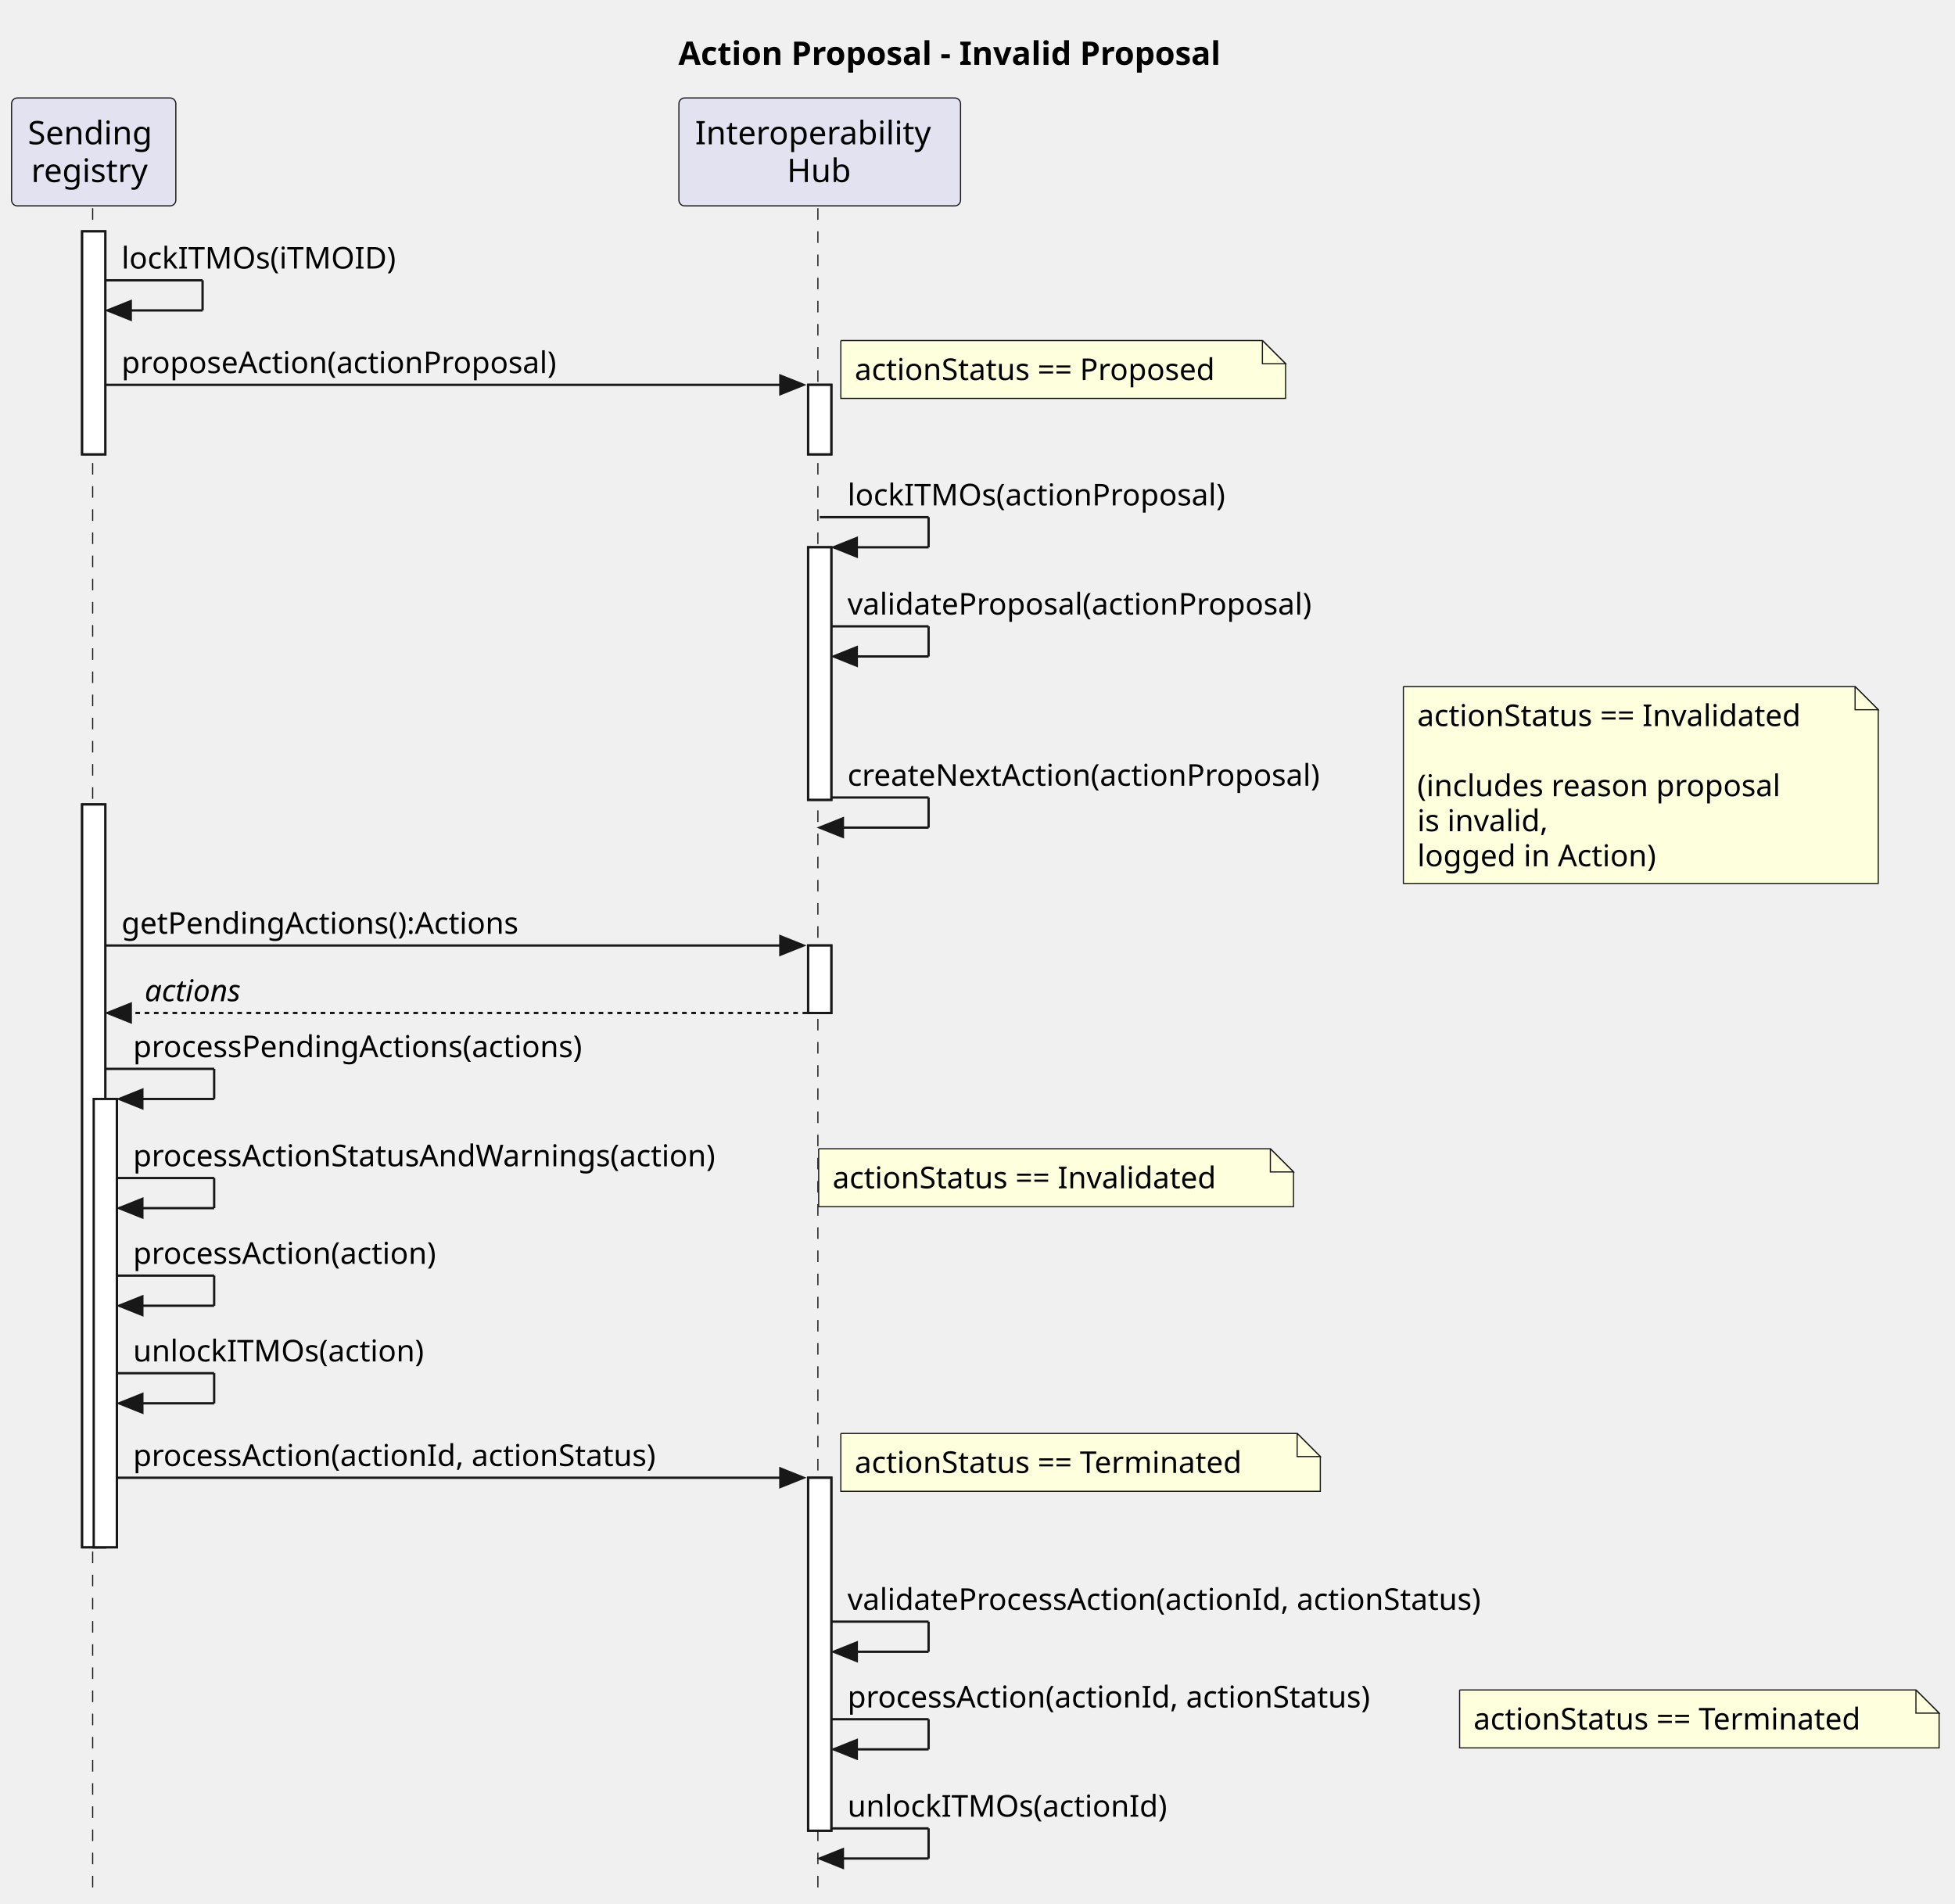
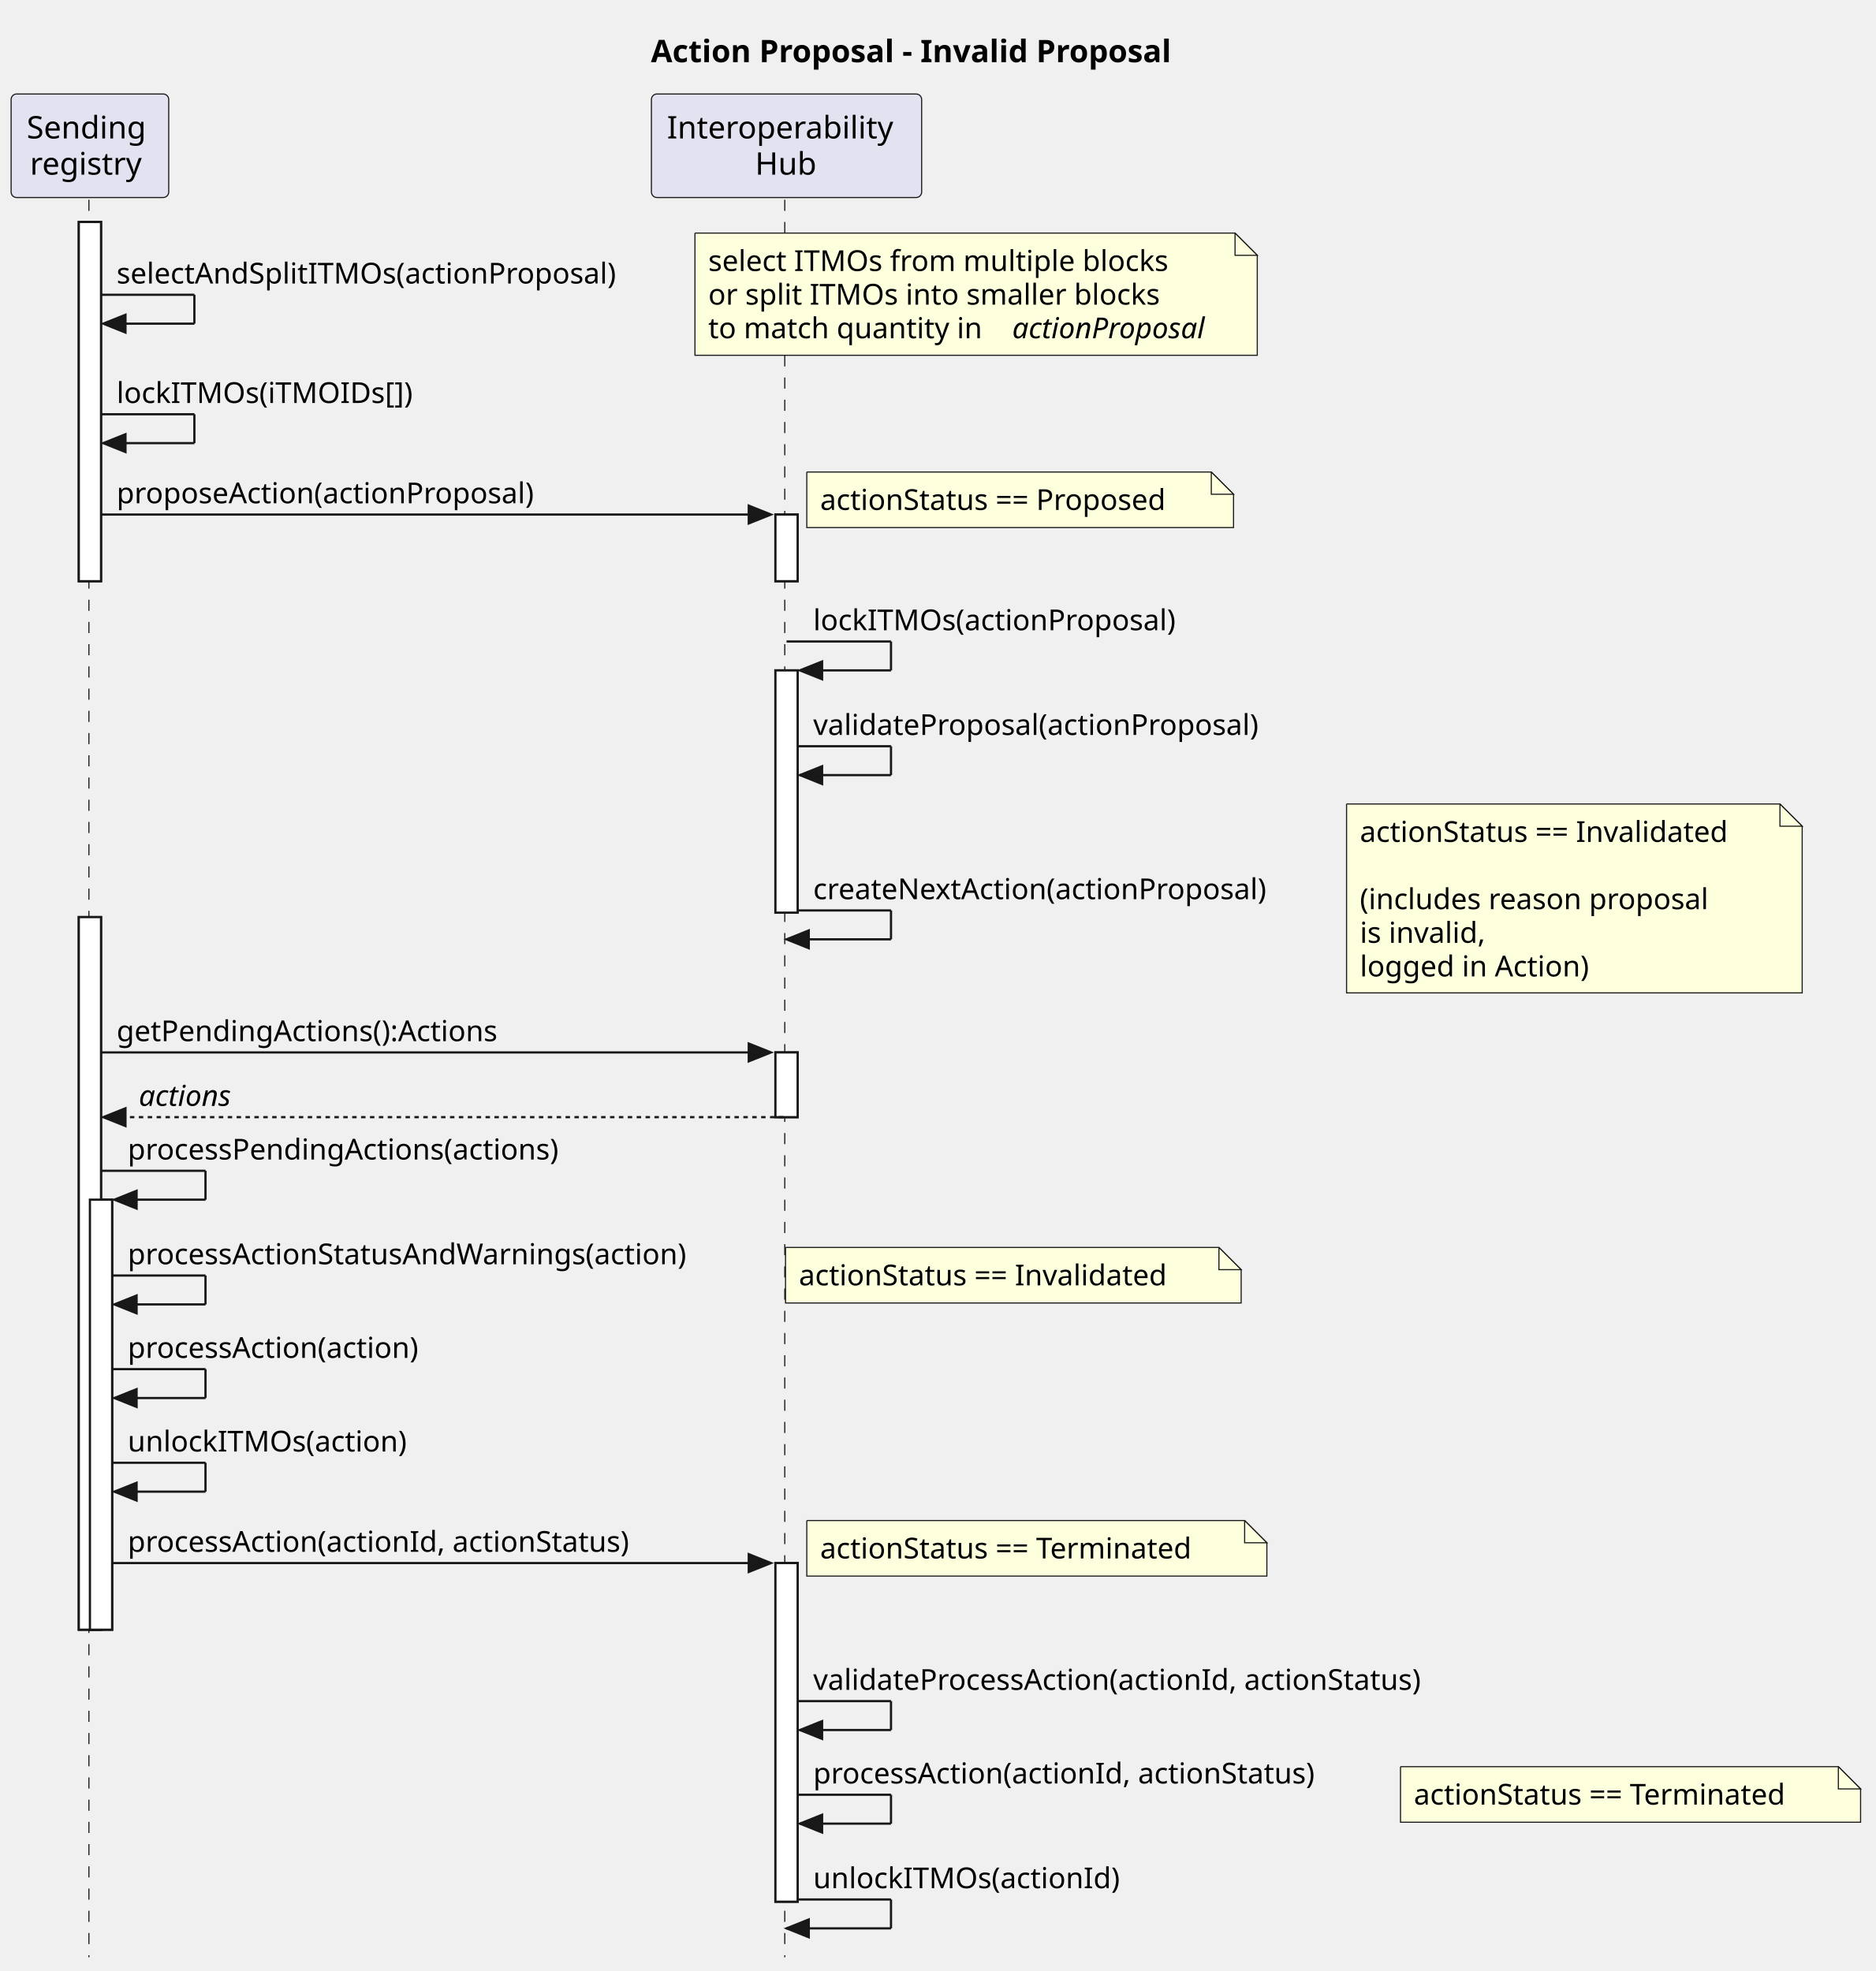
- <svg xmlns="http://www.w3.org/2000/svg" contentStyleType="text/css" data-diagram-type="SEQUENCE" height="822px" preserveAspectRatio="none" style="width:844px;height:822px;background:#FFFFFF;" version="1.1" viewBox="0 0 844 822" width="844px" zoomAndPan="magnify">
+ <svg xmlns="http://www.w3.org/2000/svg" contentStyleType="text/css" data-diagram-type="SEQUENCE" height="887px" preserveAspectRatio="none" style="width:844px;height:887px;background:#FFFFFF;" version="1.1" viewBox="0 0 844 887" width="844px" zoomAndPan="magnify">
  <defs />
  <g>
    <text fill="#000000" font-family="sans-serif" font-size="14" font-weight="bold" lengthAdjust="spacing" textLength="266.889" x="292.867" y="27.995">Action Proposal - Invalid Proposal</text>
    <g>
-       <rect fill="#FFFFFF" height="96.266" style="stroke:#181818;stroke-width:1;" width="10" x="35.455" y="99.891" />
+       <rect fill="#FFFFFF" height="161.664" style="stroke:#181818;stroke-width:1;" width="10" x="35.455" y="99.891" />
    </g>
    <g>
-       <rect fill="#FFFFFF" height="320.695" style="stroke:#181818;stroke-width:1;" width="10" x="35.455" y="347.32" />
+       <rect fill="#FFFFFF" height="320.695" style="stroke:#181818;stroke-width:1;" width="10" x="35.455" y="412.719" />
    </g>
    <g>
-       <rect fill="#FFFFFF" height="193.531" style="stroke:#181818;stroke-width:1;" width="10" x="40.455" y="474.484" />
+       <rect fill="#FFFFFF" height="193.531" style="stroke:#181818;stroke-width:1;" width="10" x="40.455" y="539.883" />
    </g>
    <g>
-       <rect fill="#FFFFFF" height="30" style="stroke:#181818;stroke-width:1;" width="10" x="348.887" y="166.156" />
+       <rect fill="#FFFFFF" height="30" style="stroke:#181818;stroke-width:1;" width="10" x="348.887" y="231.555" />
    </g>
    <g>
-       <rect fill="#FFFFFF" height="109.031" style="stroke:#181818;stroke-width:1;" width="10" x="348.887" y="236.289" />
+       <rect fill="#FFFFFF" height="109.031" style="stroke:#181818;stroke-width:1;" width="10" x="348.887" y="301.688" />
    </g>
    <g>
-       <rect fill="#FFFFFF" height="29.133" style="stroke:#181818;stroke-width:1;" width="10" x="348.887" y="408.219" />
+       <rect fill="#FFFFFF" height="29.133" style="stroke:#181818;stroke-width:1;" width="10" x="348.887" y="473.617" />
    </g>
    <g>
-       <rect fill="#FFFFFF" height="152.398" style="stroke:#181818;stroke-width:1;" width="10" x="348.887" y="638.016" />
+       <rect fill="#FFFFFF" height="152.398" style="stroke:#181818;stroke-width:1;" width="10" x="348.887" y="703.414" />
    </g>
    <g>
-       <rect fill="transparent" height="725.523" width="8" x="36.455" y="89.891" />
-       <line style="stroke:#181818;stroke-width:0.5;stroke-dasharray:5.0,5.0;" x1="40" x2="40" y1="89.891" y2="815.414" />
+       <rect fill="transparent" height="790.922" width="8" x="36.455" y="89.891" />
+       <line style="stroke:#181818;stroke-width:0.5;stroke-dasharray:5.0,5.0;" x1="40" x2="40" y1="89.891" y2="880.812" />
    </g>
    <g>
-       <rect fill="transparent" height="725.523" width="8" x="349.887" y="89.891" />
-       <line style="stroke:#181818;stroke-width:0.5;stroke-dasharray:5.0,5.0;" x1="353.092" x2="353.092" y1="89.891" y2="815.414" />
+       <rect fill="transparent" height="790.922" width="8" x="349.887" y="89.891" />
+       <line style="stroke:#181818;stroke-width:0.5;stroke-dasharray:5.0,5.0;" x1="353.092" x2="353.092" y1="89.891" y2="880.812" />
    </g>
    <rect fill="#E2E2F0" height="46.594" rx="2.5" ry="2.5" style="stroke:#181818;stroke-width:0.5;" width="70.909" x="5" y="42.297" />
    <text fill="#000000" font-family="sans-serif" font-size="14" lengthAdjust="spacing" textLength="56.909" x="12" y="62.292">Sending</text>
    <text fill="#000000" font-family="sans-serif" font-size="14" lengthAdjust="spacing" textLength="53.97" x="13.47" y="78.589">registry</text>
    <rect fill="#E2E2F0" height="46.594" rx="2.5" ry="2.5" style="stroke:#181818;stroke-width:0.5;" width="121.591" x="293.092" y="42.297" />
    <text fill="#000000" font-family="sans-serif" font-size="14" lengthAdjust="spacing" textLength="107.591" x="300.092" y="62.292">Interoperability</text>
    <text fill="#000000" font-family="sans-serif" font-size="14" lengthAdjust="spacing" textLength="28.287" x="339.744" y="78.589">Hub</text>
    <g>
-       <rect fill="#FFFFFF" height="96.266" style="stroke:#181818;stroke-width:1;" width="10" x="35.455" y="99.891" />
+       <rect fill="#FFFFFF" height="161.664" style="stroke:#181818;stroke-width:1;" width="10" x="35.455" y="99.891" />
    </g>
    <g>
-       <rect fill="#FFFFFF" height="320.695" style="stroke:#181818;stroke-width:1;" width="10" x="35.455" y="347.32" />
+       <rect fill="#FFFFFF" height="320.695" style="stroke:#181818;stroke-width:1;" width="10" x="35.455" y="412.719" />
    </g>
    <g>
-       <rect fill="#FFFFFF" height="193.531" style="stroke:#181818;stroke-width:1;" width="10" x="40.455" y="474.484" />
+       <rect fill="#FFFFFF" height="193.531" style="stroke:#181818;stroke-width:1;" width="10" x="40.455" y="539.883" />
    </g>
    <g>
-       <rect fill="#FFFFFF" height="30" style="stroke:#181818;stroke-width:1;" width="10" x="348.887" y="166.156" />
+       <rect fill="#FFFFFF" height="30" style="stroke:#181818;stroke-width:1;" width="10" x="348.887" y="231.555" />
    </g>
    <g>
-       <rect fill="#FFFFFF" height="109.031" style="stroke:#181818;stroke-width:1;" width="10" x="348.887" y="236.289" />
+       <rect fill="#FFFFFF" height="109.031" style="stroke:#181818;stroke-width:1;" width="10" x="348.887" y="301.688" />
    </g>
    <g>
-       <rect fill="#FFFFFF" height="29.133" style="stroke:#181818;stroke-width:1;" width="10" x="348.887" y="408.219" />
+       <rect fill="#FFFFFF" height="29.133" style="stroke:#181818;stroke-width:1;" width="10" x="348.887" y="473.617" />
    </g>
    <g>
-       <rect fill="#FFFFFF" height="152.398" style="stroke:#181818;stroke-width:1;" width="10" x="348.887" y="638.016" />
+       <rect fill="#FFFFFF" height="152.398" style="stroke:#181818;stroke-width:1;" width="10" x="348.887" y="703.414" />
    </g>
-     <line style="stroke:#181818;stroke-width:1;" x1="45.455" x2="87.455" y1="121.023" y2="121.023" />
-     <line style="stroke:#181818;stroke-width:1;" x1="87.455" x2="87.455" y1="121.023" y2="134.023" />
-     <line style="stroke:#181818;stroke-width:1;" x1="46.455" x2="87.455" y1="134.023" y2="134.023" />
-     <polygon fill="#181818" points="56.455,130.023,46.455,134.023,56.455,138.023" style="stroke:#181818;stroke-width:1;" />
-     <text fill="#000000" font-family="sans-serif" font-size="13" lengthAdjust="spacing" textLength="123.227" x="52.455" y="115.957">lockITMOs(iTMOID)</text>
-     <polygon fill="#181818" points="336.887,162.156,346.887,166.156,336.887,170.156" style="stroke:#181818;stroke-width:1;" />
-     <line style="stroke:#181818;stroke-width:1;" x1="45.455" x2="342.887" y1="166.156" y2="166.156" />
-     <text fill="#000000" font-family="sans-serif" font-size="13" lengthAdjust="spacing" textLength="199.323" x="52.455" y="161.09">proposeAction(actionProposal)</text>
-     <path d="M363,147.023 L363,172.023 L555,172.023 L555,157.023 L545,147.023 L363,147.023 " fill="#FEFFDD" style="stroke:#181818;stroke-width:0.5;" />
-     <path d="M545,147.023 L545,157.023 L555,157.023 L545,147.023 " fill="#FEFFDD" style="stroke:#181818;stroke-width:0.5;" />
-     <text fill="#000000" font-family="sans-serif" font-size="13" lengthAdjust="spacing" textLength="171.856" x="369" y="164.09">actionStatus == Proposed</text>
-     <line style="stroke:#181818;stroke-width:1;" x1="353.887" x2="400.887" y1="223.289" y2="223.289" />
-     <line style="stroke:#181818;stroke-width:1;" x1="400.887" x2="400.887" y1="223.289" y2="236.289" />
-     <line style="stroke:#181818;stroke-width:1;" x1="359.887" x2="400.887" y1="236.289" y2="236.289" />
-     <polygon fill="#181818" points="369.887,232.289,359.887,236.289,369.887,240.289" style="stroke:#181818;stroke-width:1;" />
-     <text fill="#000000" font-family="sans-serif" font-size="13" lengthAdjust="spacing" textLength="172.091" x="365.887" y="218.223">lockITMOs(actionProposal)</text>
-     <line style="stroke:#181818;stroke-width:1;" x1="358.887" x2="400.887" y1="270.422" y2="270.422" />
-     <line style="stroke:#181818;stroke-width:1;" x1="400.887" x2="400.887" y1="270.422" y2="283.422" />
-     <line style="stroke:#181818;stroke-width:1;" x1="359.887" x2="400.887" y1="283.422" y2="283.422" />
-     <polygon fill="#181818" points="369.887,279.422,359.887,283.422,369.887,287.422" style="stroke:#181818;stroke-width:1;" />
-     <text fill="#000000" font-family="sans-serif" font-size="13" lengthAdjust="spacing" textLength="213.745" x="365.887" y="265.356">validateProposal(actionProposal)</text>
-     <line style="stroke:#181818;stroke-width:1;" x1="358.887" x2="400.887" y1="344.32" y2="344.32" />
-     <line style="stroke:#181818;stroke-width:1;" x1="400.887" x2="400.887" y1="344.32" y2="357.32" />
-     <line style="stroke:#181818;stroke-width:1;" x1="353.887" x2="400.887" y1="357.32" y2="357.32" />
-     <polygon fill="#181818" points="363.887,353.32,353.887,357.32,363.887,361.32" style="stroke:#181818;stroke-width:1;" />
-     <text fill="#000000" font-family="sans-serif" font-size="13" lengthAdjust="spacing" textLength="218.861" x="365.887" y="339.254">createNextAction(actionProposal)</text>
-     <path d="M605.861,296.422 L605.861,381.422 L810.861,381.422 L810.861,306.422 L800.861,296.422 L605.861,296.422 " fill="#FEFFDD" style="stroke:#181818;stroke-width:0.5;" />
-     <path d="M800.861,296.422 L800.861,306.422 L810.861,306.422 L800.861,296.422 " fill="#FEFFDD" style="stroke:#181818;stroke-width:0.5;" />
-     <text fill="#000000" font-family="sans-serif" font-size="13" lengthAdjust="spacing" textLength="184.012" x="611.861" y="313.489">actionStatus == Invalidated</text>
-     <text fill="#000000" font-family="sans-serif" font-size="13" lengthAdjust="spacing" textLength="4.132" x="611.861" y="328.622"> </text>
-     <text fill="#000000" font-family="sans-serif" font-size="13" lengthAdjust="spacing" textLength="167.591" x="611.861" y="343.754">(includes reason proposal</text>
-     <text fill="#000000" font-family="sans-serif" font-size="13" lengthAdjust="spacing" textLength="61.636" x="611.861" y="358.887">is invalid,</text>
-     <text fill="#000000" font-family="sans-serif" font-size="13" lengthAdjust="spacing" textLength="110.449" x="611.861" y="374.02">logged in Action)</text>
-     <polygon fill="#181818" points="336.887,404.219,346.887,408.219,336.887,412.219" style="stroke:#181818;stroke-width:1;" />
-     <line style="stroke:#181818;stroke-width:1;" x1="45.455" x2="342.887" y1="408.219" y2="408.219" />
-     <text fill="#000000" font-family="sans-serif" font-size="13" lengthAdjust="spacing" textLength="183.733" x="52.455" y="403.153">getPendingActions():Actions</text>
-     <polygon fill="#181818" points="56.455,433.352,46.455,437.352,56.455,441.352" style="stroke:#181818;stroke-width:1;" />
-     <line style="stroke:#181818;stroke-width:1;stroke-dasharray:2.0,2.0;" x1="50.455" x2="352.887" y1="437.352" y2="437.352" />
-     <text fill="#000000" font-family="sans-serif" font-size="13" font-style="italic" lengthAdjust="spacing" textLength="46.789" x="62.455" y="432.286">actions</text>
-     <line style="stroke:#181818;stroke-width:1;" x1="45.455" x2="92.455" y1="461.484" y2="461.484" />
-     <line style="stroke:#181818;stroke-width:1;" x1="92.455" x2="92.455" y1="461.484" y2="474.484" />
-     <line style="stroke:#181818;stroke-width:1;" x1="51.455" x2="92.455" y1="474.484" y2="474.484" />
-     <polygon fill="#181818" points="61.455,470.484,51.455,474.484,61.455,478.484" style="stroke:#181818;stroke-width:1;" />
-     <text fill="#000000" font-family="sans-serif" font-size="13" lengthAdjust="spacing" textLength="207.321" x="57.455" y="456.418">processPendingActions(actions)</text>
-     <line style="stroke:#181818;stroke-width:1;" x1="50.455" x2="92.455" y1="508.617" y2="508.617" />
-     <line style="stroke:#181818;stroke-width:1;" x1="92.455" x2="92.455" y1="508.617" y2="521.617" />
-     <line style="stroke:#181818;stroke-width:1;" x1="51.455" x2="92.455" y1="521.617" y2="521.617" />
-     <polygon fill="#181818" points="61.455,517.617,51.455,521.617,61.455,525.617" style="stroke:#181818;stroke-width:1;" />
-     <text fill="#000000" font-family="sans-serif" font-size="13" lengthAdjust="spacing" textLength="269.433" x="57.455" y="503.551">processActionStatusAndWarnings(action)</text>
-     <path d="M353.433,495.984 L353.433,520.984 L558.433,520.984 L558.433,505.984 L548.433,495.984 L353.433,495.984 " fill="#FEFFDD" style="stroke:#181818;stroke-width:0.5;" />
-     <path d="M548.433,495.984 L548.433,505.984 L558.433,505.984 L548.433,495.984 " fill="#FEFFDD" style="stroke:#181818;stroke-width:0.5;" />
-     <text fill="#000000" font-family="sans-serif" font-size="13" lengthAdjust="spacing" textLength="184.012" x="359.433" y="513.051">actionStatus == Invalidated</text>
-     <line style="stroke:#181818;stroke-width:1;" x1="50.455" x2="92.455" y1="550.75" y2="550.75" />
-     <line style="stroke:#181818;stroke-width:1;" x1="92.455" x2="92.455" y1="550.75" y2="563.75" />
-     <line style="stroke:#181818;stroke-width:1;" x1="51.455" x2="92.455" y1="563.75" y2="563.75" />
-     <polygon fill="#181818" points="61.455,559.75,51.455,563.75,61.455,567.75" style="stroke:#181818;stroke-width:1;" />
-     <text fill="#000000" font-family="sans-serif" font-size="13" lengthAdjust="spacing" textLength="141.343" x="57.455" y="545.684">processAction(action)</text>
-     <line style="stroke:#181818;stroke-width:1;" x1="50.455" x2="92.455" y1="592.883" y2="592.883" />
-     <line style="stroke:#181818;stroke-width:1;" x1="92.455" x2="92.455" y1="592.883" y2="605.883" />
-     <line style="stroke:#181818;stroke-width:1;" x1="51.455" x2="92.455" y1="605.883" y2="605.883" />
-     <polygon fill="#181818" points="61.455,601.883,51.455,605.883,61.455,609.883" style="stroke:#181818;stroke-width:1;" />
-     <text fill="#000000" font-family="sans-serif" font-size="13" lengthAdjust="spacing" textLength="132.875" x="57.455" y="587.817">unlockITMOs(action)</text>
-     <polygon fill="#181818" points="336.887,634.016,346.887,638.016,336.887,642.016" style="stroke:#181818;stroke-width:1;" />
-     <line style="stroke:#181818;stroke-width:1;" x1="50.455" x2="342.887" y1="638.016" y2="638.016" />
-     <text fill="#000000" font-family="sans-serif" font-size="13" lengthAdjust="spacing" textLength="243.134" x="57.455" y="632.95">processAction(actionId, actionStatus)</text>
-     <path d="M363,618.883 L363,643.883 L570,643.883 L570,628.883 L560,618.883 L363,618.883 " fill="#FEFFDD" style="stroke:#181818;stroke-width:0.5;" />
-     <path d="M560,618.883 L560,628.883 L570,628.883 L560,618.883 " fill="#FEFFDD" style="stroke:#181818;stroke-width:0.5;" />
-     <text fill="#000000" font-family="sans-serif" font-size="13" lengthAdjust="spacing" textLength="186.602" x="369" y="635.95">actionStatus == Terminated</text>
-     <line style="stroke:#181818;stroke-width:1;" x1="358.887" x2="400.887" y1="700.148" y2="700.148" />
-     <line style="stroke:#181818;stroke-width:1;" x1="400.887" x2="400.887" y1="700.148" y2="713.148" />
-     <line style="stroke:#181818;stroke-width:1;" x1="359.887" x2="400.887" y1="713.148" y2="713.148" />
-     <polygon fill="#181818" points="369.887,709.148,359.887,713.148,369.887,717.148" style="stroke:#181818;stroke-width:1;" />
-     <text fill="#000000" font-family="sans-serif" font-size="13" lengthAdjust="spacing" textLength="294.918" x="365.887" y="695.082">validateProcessAction(actionId, actionStatus)</text>
-     <line style="stroke:#181818;stroke-width:1;" x1="358.887" x2="400.887" y1="742.281" y2="742.281" />
-     <line style="stroke:#181818;stroke-width:1;" x1="400.887" x2="400.887" y1="742.281" y2="755.281" />
-     <line style="stroke:#181818;stroke-width:1;" x1="359.887" x2="400.887" y1="755.281" y2="755.281" />
-     <polygon fill="#181818" points="369.887,751.281,359.887,755.281,369.887,759.281" style="stroke:#181818;stroke-width:1;" />
-     <text fill="#000000" font-family="sans-serif" font-size="13" lengthAdjust="spacing" textLength="243.134" x="365.887" y="737.215">processAction(actionId, actionStatus)</text>
-     <path d="M630.134,729.648 L630.134,754.648 L837.134,754.648 L837.134,739.648 L827.134,729.648 L630.134,729.648 " fill="#FEFFDD" style="stroke:#181818;stroke-width:0.5;" />
-     <path d="M827.134,729.648 L827.134,739.648 L837.134,739.648 L827.134,729.648 " fill="#FEFFDD" style="stroke:#181818;stroke-width:0.5;" />
-     <text fill="#000000" font-family="sans-serif" font-size="13" lengthAdjust="spacing" textLength="186.602" x="636.134" y="746.715">actionStatus == Terminated</text>
-     <line style="stroke:#181818;stroke-width:1;" x1="358.887" x2="400.887" y1="789.414" y2="789.414" />
-     <line style="stroke:#181818;stroke-width:1;" x1="400.887" x2="400.887" y1="789.414" y2="802.414" />
-     <line style="stroke:#181818;stroke-width:1;" x1="353.887" x2="400.887" y1="802.414" y2="802.414" />
-     <polygon fill="#181818" points="363.887,798.414,353.887,802.414,363.887,806.414" style="stroke:#181818;stroke-width:1;" />
-     <text fill="#000000" font-family="sans-serif" font-size="13" lengthAdjust="spacing" textLength="144.961" x="365.887" y="784.348">unlockITMOs(actionId)</text>
+     <line style="stroke:#181818;stroke-width:1;" x1="45.455" x2="87.455" y1="132.656" y2="132.656" />
+     <line style="stroke:#181818;stroke-width:1;" x1="87.455" x2="87.455" y1="132.656" y2="145.656" />
+     <line style="stroke:#181818;stroke-width:1;" x1="46.455" x2="87.455" y1="145.656" y2="145.656" />
+     <polygon fill="#181818" points="56.455,141.656,46.455,145.656,56.455,149.656" style="stroke:#181818;stroke-width:1;" />
+     <text fill="#000000" font-family="sans-serif" font-size="13" lengthAdjust="spacing" textLength="238.685" x="52.455" y="127.59">selectAndSplitITMOs(actionProposal)</text>
+     <path d="M312.685,104.891 L312.685,159.891 L565.685,159.891 L565.685,114.891 L555.685,104.891 L312.685,104.891 " fill="#FEFFDD" style="stroke:#181818;stroke-width:0.5;" />
+     <path d="M555.685,104.891 L555.685,114.891 L565.685,114.891 L555.685,104.891 " fill="#FEFFDD" style="stroke:#181818;stroke-width:0.5;" />
+     <text fill="#000000" font-family="sans-serif" font-size="13" lengthAdjust="spacing" textLength="220.042" x="318.685" y="121.957">select ITMOs from multiple blocks</text>
+     <text fill="#000000" font-family="sans-serif" font-size="13" lengthAdjust="spacing" textLength="215.44" x="318.685" y="137.09">or split ITMOs into smaller blocks</text>
+     <text fill="#000000" font-family="sans-serif" font-size="13" lengthAdjust="spacing" textLength="132.609" x="318.685" y="152.223">to match quantity in</text>
+     <text fill="#000000" font-family="sans-serif" font-size="13" font-style="italic" lengthAdjust="spacing" textLength="95.71" x="455.426" y="152.223">actionProposal</text>
+     <line style="stroke:#181818;stroke-width:1;" x1="45.455" x2="87.455" y1="186.422" y2="186.422" />
+     <line style="stroke:#181818;stroke-width:1;" x1="87.455" x2="87.455" y1="186.422" y2="199.422" />
+     <line style="stroke:#181818;stroke-width:1;" x1="46.455" x2="87.455" y1="199.422" y2="199.422" />
+     <polygon fill="#181818" points="56.455,195.422,46.455,199.422,56.455,203.422" style="stroke:#181818;stroke-width:1;" />
+     <text fill="#000000" font-family="sans-serif" font-size="13" lengthAdjust="spacing" textLength="140.144" x="52.455" y="181.356">lockITMOs(iTMOIDs[])</text>
+     <polygon fill="#181818" points="336.887,227.555,346.887,231.555,336.887,235.555" style="stroke:#181818;stroke-width:1;" />
+     <line style="stroke:#181818;stroke-width:1;" x1="45.455" x2="342.887" y1="231.555" y2="231.555" />
+     <text fill="#000000" font-family="sans-serif" font-size="13" lengthAdjust="spacing" textLength="199.323" x="52.455" y="226.489">proposeAction(actionProposal)</text>
+     <path d="M363,212.422 L363,237.422 L555,237.422 L555,222.422 L545,212.422 L363,212.422 " fill="#FEFFDD" style="stroke:#181818;stroke-width:0.5;" />
+     <path d="M545,212.422 L545,222.422 L555,222.422 L545,212.422 " fill="#FEFFDD" style="stroke:#181818;stroke-width:0.5;" />
+     <text fill="#000000" font-family="sans-serif" font-size="13" lengthAdjust="spacing" textLength="171.856" x="369" y="229.489">actionStatus == Proposed</text>
+     <line style="stroke:#181818;stroke-width:1;" x1="353.887" x2="400.887" y1="288.688" y2="288.688" />
+     <line style="stroke:#181818;stroke-width:1;" x1="400.887" x2="400.887" y1="288.688" y2="301.688" />
+     <line style="stroke:#181818;stroke-width:1;" x1="359.887" x2="400.887" y1="301.688" y2="301.688" />
+     <polygon fill="#181818" points="369.887,297.688,359.887,301.688,369.887,305.688" style="stroke:#181818;stroke-width:1;" />
+     <text fill="#000000" font-family="sans-serif" font-size="13" lengthAdjust="spacing" textLength="172.091" x="365.887" y="283.622">lockITMOs(actionProposal)</text>
+     <line style="stroke:#181818;stroke-width:1;" x1="358.887" x2="400.887" y1="335.82" y2="335.82" />
+     <line style="stroke:#181818;stroke-width:1;" x1="400.887" x2="400.887" y1="335.82" y2="348.82" />
+     <line style="stroke:#181818;stroke-width:1;" x1="359.887" x2="400.887" y1="348.82" y2="348.82" />
+     <polygon fill="#181818" points="369.887,344.82,359.887,348.82,369.887,352.82" style="stroke:#181818;stroke-width:1;" />
+     <text fill="#000000" font-family="sans-serif" font-size="13" lengthAdjust="spacing" textLength="213.745" x="365.887" y="330.754">validateProposal(actionProposal)</text>
+     <line style="stroke:#181818;stroke-width:1;" x1="358.887" x2="400.887" y1="409.719" y2="409.719" />
+     <line style="stroke:#181818;stroke-width:1;" x1="400.887" x2="400.887" y1="409.719" y2="422.719" />
+     <line style="stroke:#181818;stroke-width:1;" x1="353.887" x2="400.887" y1="422.719" y2="422.719" />
+     <polygon fill="#181818" points="363.887,418.719,353.887,422.719,363.887,426.719" style="stroke:#181818;stroke-width:1;" />
+     <text fill="#000000" font-family="sans-serif" font-size="13" lengthAdjust="spacing" textLength="218.861" x="365.887" y="404.653">createNextAction(actionProposal)</text>
+     <path d="M605.861,361.82 L605.861,446.82 L810.861,446.82 L810.861,371.82 L800.861,361.82 L605.861,361.82 " fill="#FEFFDD" style="stroke:#181818;stroke-width:0.5;" />
+     <path d="M800.861,361.82 L800.861,371.82 L810.861,371.82 L800.861,361.82 " fill="#FEFFDD" style="stroke:#181818;stroke-width:0.5;" />
+     <text fill="#000000" font-family="sans-serif" font-size="13" lengthAdjust="spacing" textLength="184.012" x="611.861" y="378.887">actionStatus == Invalidated</text>
+     <text fill="#000000" font-family="sans-serif" font-size="13" lengthAdjust="spacing" textLength="4.132" x="611.861" y="394.02"> </text>
+     <text fill="#000000" font-family="sans-serif" font-size="13" lengthAdjust="spacing" textLength="167.591" x="611.861" y="409.153">(includes reason proposal</text>
+     <text fill="#000000" font-family="sans-serif" font-size="13" lengthAdjust="spacing" textLength="61.636" x="611.861" y="424.286">is invalid,</text>
+     <text fill="#000000" font-family="sans-serif" font-size="13" lengthAdjust="spacing" textLength="110.449" x="611.861" y="439.418">logged in Action)</text>
+     <polygon fill="#181818" points="336.887,469.617,346.887,473.617,336.887,477.617" style="stroke:#181818;stroke-width:1;" />
+     <line style="stroke:#181818;stroke-width:1;" x1="45.455" x2="342.887" y1="473.617" y2="473.617" />
+     <text fill="#000000" font-family="sans-serif" font-size="13" lengthAdjust="spacing" textLength="183.733" x="52.455" y="468.551">getPendingActions():Actions</text>
+     <polygon fill="#181818" points="56.455,498.75,46.455,502.75,56.455,506.75" style="stroke:#181818;stroke-width:1;" />
+     <line style="stroke:#181818;stroke-width:1;stroke-dasharray:2.0,2.0;" x1="50.455" x2="352.887" y1="502.75" y2="502.75" />
+     <text fill="#000000" font-family="sans-serif" font-size="13" font-style="italic" lengthAdjust="spacing" textLength="46.789" x="62.455" y="497.684">actions</text>
+     <line style="stroke:#181818;stroke-width:1;" x1="45.455" x2="92.455" y1="526.883" y2="526.883" />
+     <line style="stroke:#181818;stroke-width:1;" x1="92.455" x2="92.455" y1="526.883" y2="539.883" />
+     <line style="stroke:#181818;stroke-width:1;" x1="51.455" x2="92.455" y1="539.883" y2="539.883" />
+     <polygon fill="#181818" points="61.455,535.883,51.455,539.883,61.455,543.883" style="stroke:#181818;stroke-width:1;" />
+     <text fill="#000000" font-family="sans-serif" font-size="13" lengthAdjust="spacing" textLength="207.321" x="57.455" y="521.817">processPendingActions(actions)</text>
+     <line style="stroke:#181818;stroke-width:1;" x1="50.455" x2="92.455" y1="574.016" y2="574.016" />
+     <line style="stroke:#181818;stroke-width:1;" x1="92.455" x2="92.455" y1="574.016" y2="587.016" />
+     <line style="stroke:#181818;stroke-width:1;" x1="51.455" x2="92.455" y1="587.016" y2="587.016" />
+     <polygon fill="#181818" points="61.455,583.016,51.455,587.016,61.455,591.016" style="stroke:#181818;stroke-width:1;" />
+     <text fill="#000000" font-family="sans-serif" font-size="13" lengthAdjust="spacing" textLength="269.433" x="57.455" y="568.95">processActionStatusAndWarnings(action)</text>
+     <path d="M353.433,561.383 L353.433,586.383 L558.433,586.383 L558.433,571.383 L548.433,561.383 L353.433,561.383 " fill="#FEFFDD" style="stroke:#181818;stroke-width:0.5;" />
+     <path d="M548.433,561.383 L548.433,571.383 L558.433,571.383 L548.433,561.383 " fill="#FEFFDD" style="stroke:#181818;stroke-width:0.5;" />
+     <text fill="#000000" font-family="sans-serif" font-size="13" lengthAdjust="spacing" textLength="184.012" x="359.433" y="578.45">actionStatus == Invalidated</text>
+     <line style="stroke:#181818;stroke-width:1;" x1="50.455" x2="92.455" y1="616.148" y2="616.148" />
+     <line style="stroke:#181818;stroke-width:1;" x1="92.455" x2="92.455" y1="616.148" y2="629.148" />
+     <line style="stroke:#181818;stroke-width:1;" x1="51.455" x2="92.455" y1="629.148" y2="629.148" />
+     <polygon fill="#181818" points="61.455,625.148,51.455,629.148,61.455,633.148" style="stroke:#181818;stroke-width:1;" />
+     <text fill="#000000" font-family="sans-serif" font-size="13" lengthAdjust="spacing" textLength="141.343" x="57.455" y="611.082">processAction(action)</text>
+     <line style="stroke:#181818;stroke-width:1;" x1="50.455" x2="92.455" y1="658.281" y2="658.281" />
+     <line style="stroke:#181818;stroke-width:1;" x1="92.455" x2="92.455" y1="658.281" y2="671.281" />
+     <line style="stroke:#181818;stroke-width:1;" x1="51.455" x2="92.455" y1="671.281" y2="671.281" />
+     <polygon fill="#181818" points="61.455,667.281,51.455,671.281,61.455,675.281" style="stroke:#181818;stroke-width:1;" />
+     <text fill="#000000" font-family="sans-serif" font-size="13" lengthAdjust="spacing" textLength="132.875" x="57.455" y="653.215">unlockITMOs(action)</text>
+     <polygon fill="#181818" points="336.887,699.414,346.887,703.414,336.887,707.414" style="stroke:#181818;stroke-width:1;" />
+     <line style="stroke:#181818;stroke-width:1;" x1="50.455" x2="342.887" y1="703.414" y2="703.414" />
+     <text fill="#000000" font-family="sans-serif" font-size="13" lengthAdjust="spacing" textLength="243.134" x="57.455" y="698.348">processAction(actionId, actionStatus)</text>
+     <path d="M363,684.281 L363,709.281 L570,709.281 L570,694.281 L560,684.281 L363,684.281 " fill="#FEFFDD" style="stroke:#181818;stroke-width:0.5;" />
+     <path d="M560,684.281 L560,694.281 L570,694.281 L560,684.281 " fill="#FEFFDD" style="stroke:#181818;stroke-width:0.5;" />
+     <text fill="#000000" font-family="sans-serif" font-size="13" lengthAdjust="spacing" textLength="186.602" x="369" y="701.348">actionStatus == Terminated</text>
+     <line style="stroke:#181818;stroke-width:1;" x1="358.887" x2="400.887" y1="765.547" y2="765.547" />
+     <line style="stroke:#181818;stroke-width:1;" x1="400.887" x2="400.887" y1="765.547" y2="778.547" />
+     <line style="stroke:#181818;stroke-width:1;" x1="359.887" x2="400.887" y1="778.547" y2="778.547" />
+     <polygon fill="#181818" points="369.887,774.547,359.887,778.547,369.887,782.547" style="stroke:#181818;stroke-width:1;" />
+     <text fill="#000000" font-family="sans-serif" font-size="13" lengthAdjust="spacing" textLength="294.918" x="365.887" y="760.481">validateProcessAction(actionId, actionStatus)</text>
+     <line style="stroke:#181818;stroke-width:1;" x1="358.887" x2="400.887" y1="807.68" y2="807.68" />
+     <line style="stroke:#181818;stroke-width:1;" x1="400.887" x2="400.887" y1="807.68" y2="820.68" />
+     <line style="stroke:#181818;stroke-width:1;" x1="359.887" x2="400.887" y1="820.68" y2="820.68" />
+     <polygon fill="#181818" points="369.887,816.68,359.887,820.68,369.887,824.68" style="stroke:#181818;stroke-width:1;" />
+     <text fill="#000000" font-family="sans-serif" font-size="13" lengthAdjust="spacing" textLength="243.134" x="365.887" y="802.614">processAction(actionId, actionStatus)</text>
+     <path d="M630.134,795.047 L630.134,820.047 L837.134,820.047 L837.134,805.047 L827.134,795.047 L630.134,795.047 " fill="#FEFFDD" style="stroke:#181818;stroke-width:0.5;" />
+     <path d="M827.134,795.047 L827.134,805.047 L837.134,805.047 L827.134,795.047 " fill="#FEFFDD" style="stroke:#181818;stroke-width:0.5;" />
+     <text fill="#000000" font-family="sans-serif" font-size="13" lengthAdjust="spacing" textLength="186.602" x="636.134" y="812.114">actionStatus == Terminated</text>
+     <line style="stroke:#181818;stroke-width:1;" x1="358.887" x2="400.887" y1="854.812" y2="854.812" />
+     <line style="stroke:#181818;stroke-width:1;" x1="400.887" x2="400.887" y1="854.812" y2="867.812" />
+     <line style="stroke:#181818;stroke-width:1;" x1="353.887" x2="400.887" y1="867.812" y2="867.812" />
+     <polygon fill="#181818" points="363.887,863.812,353.887,867.812,363.887,871.812" style="stroke:#181818;stroke-width:1;" />
+     <text fill="#000000" font-family="sans-serif" font-size="13" lengthAdjust="spacing" textLength="144.961" x="365.887" y="849.747">unlockITMOs(actionId)</text>
  </g>
</svg>
